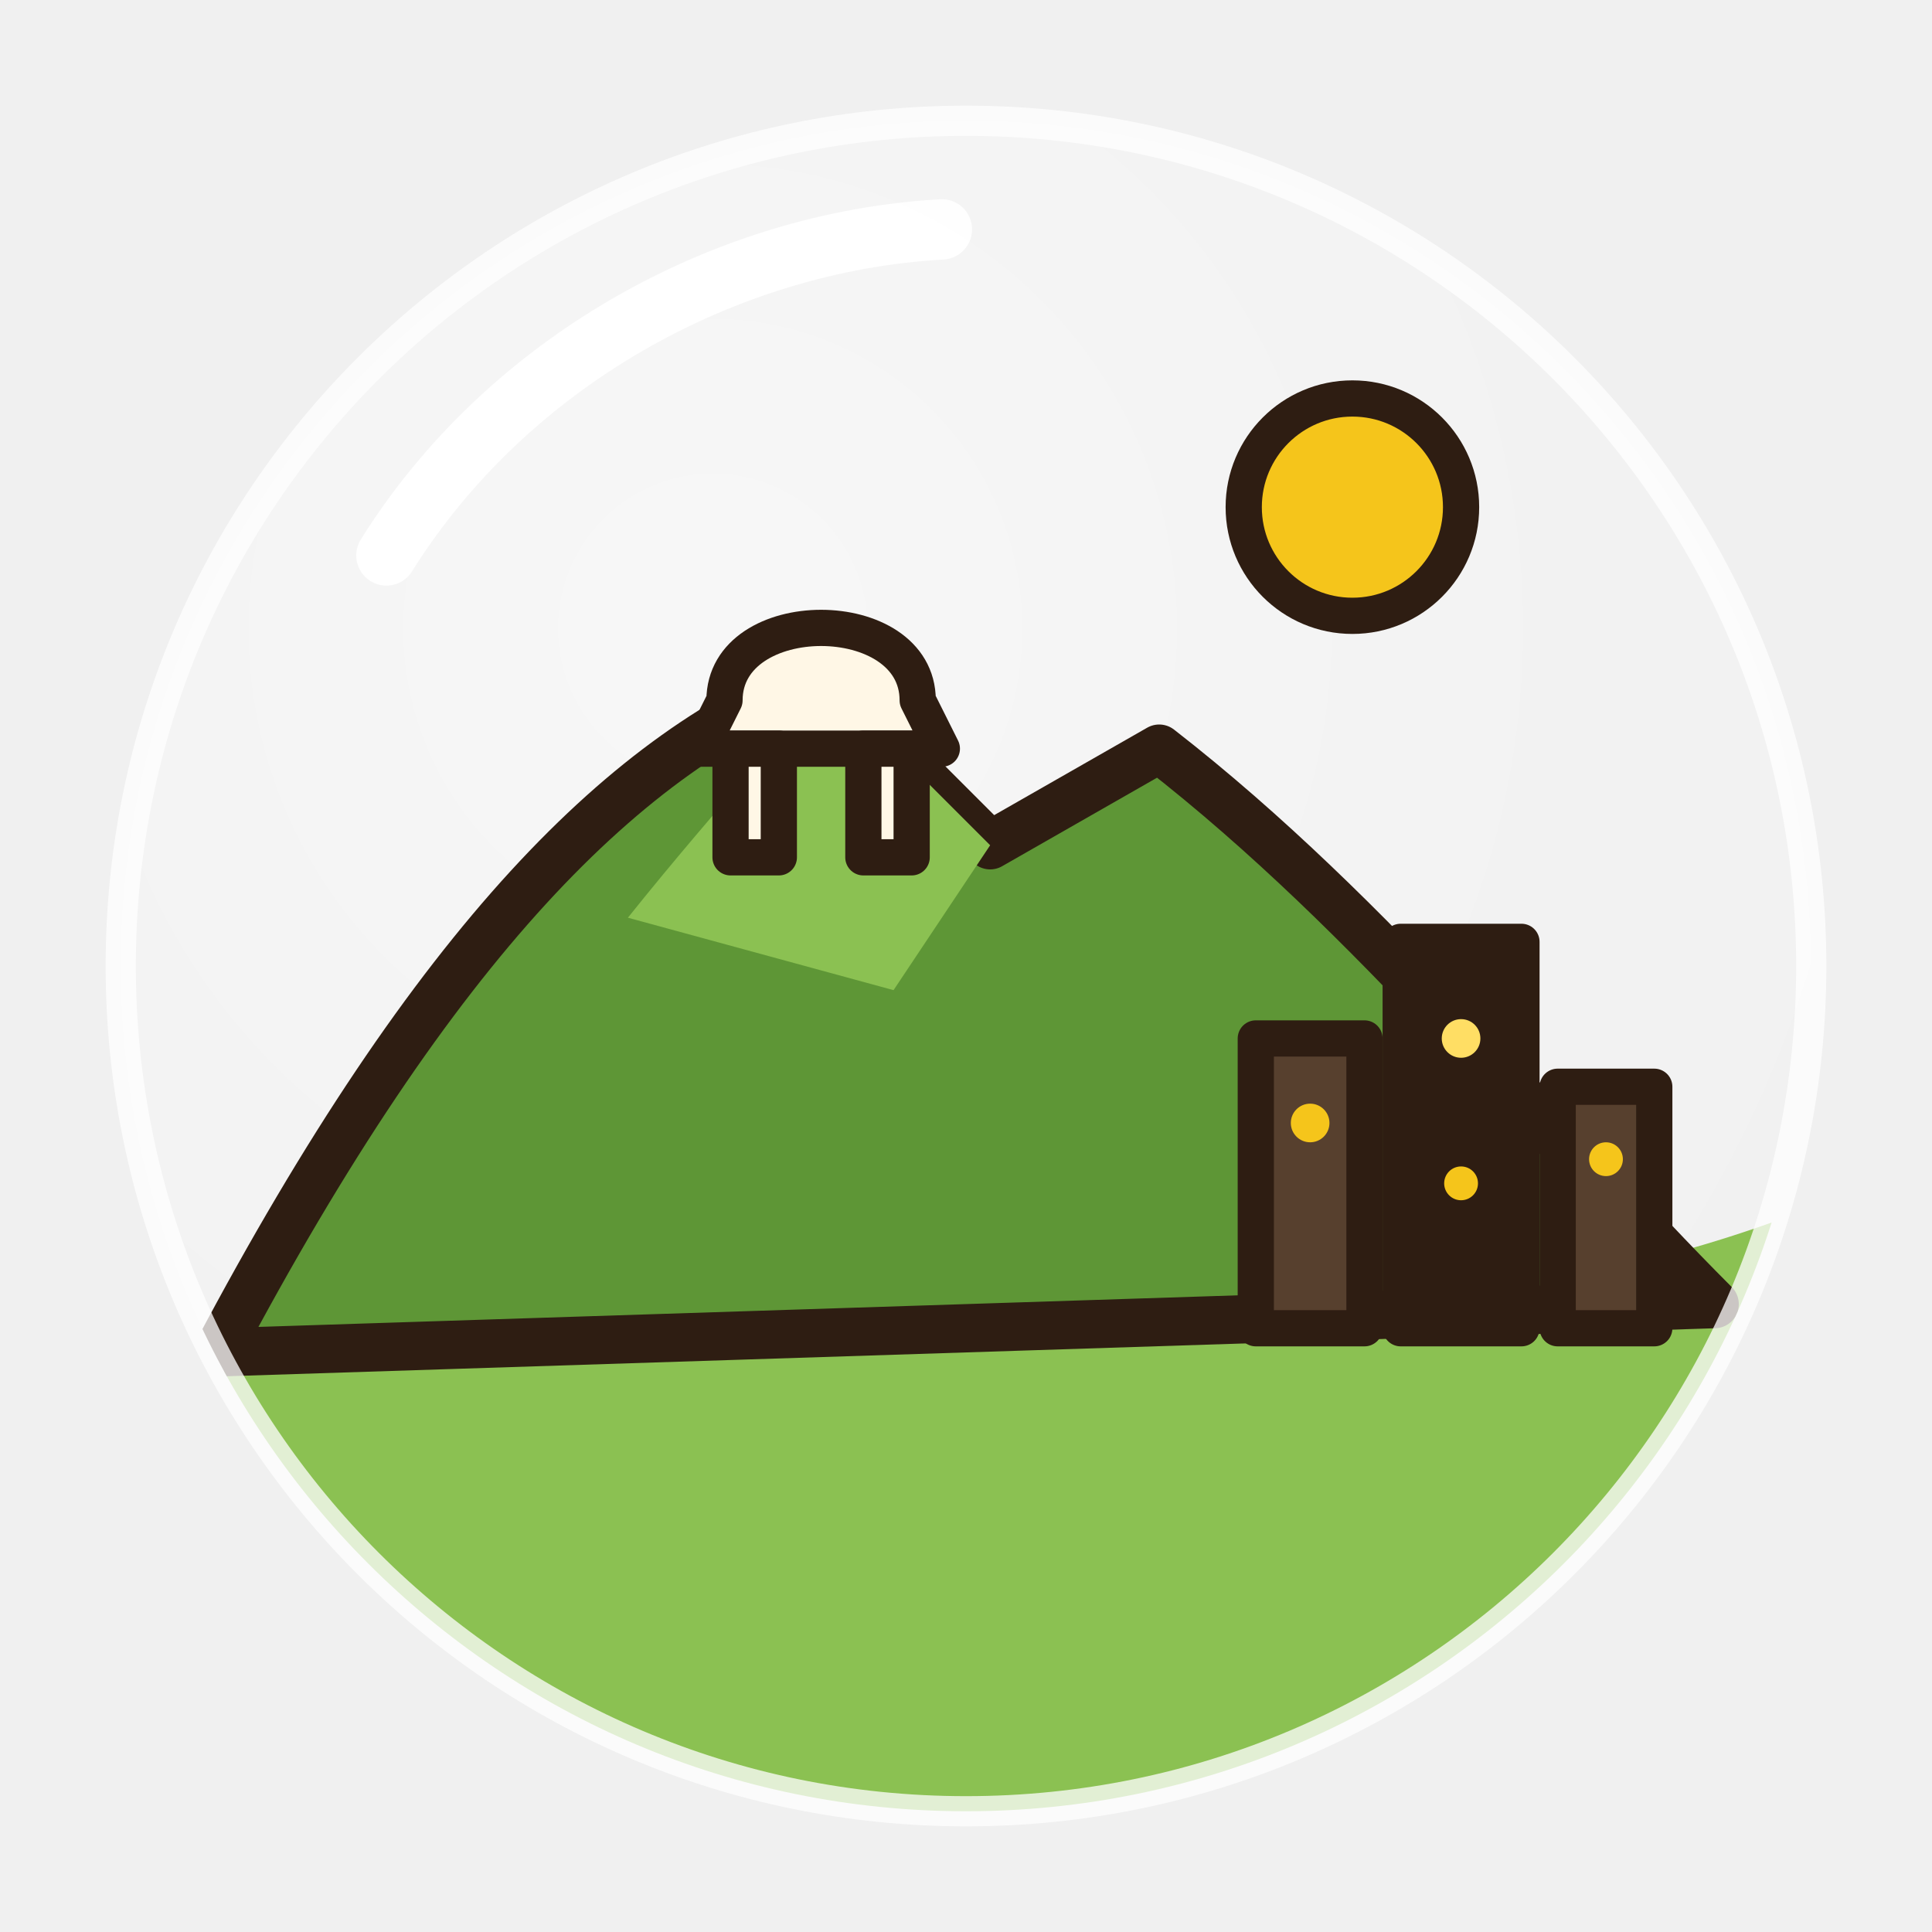
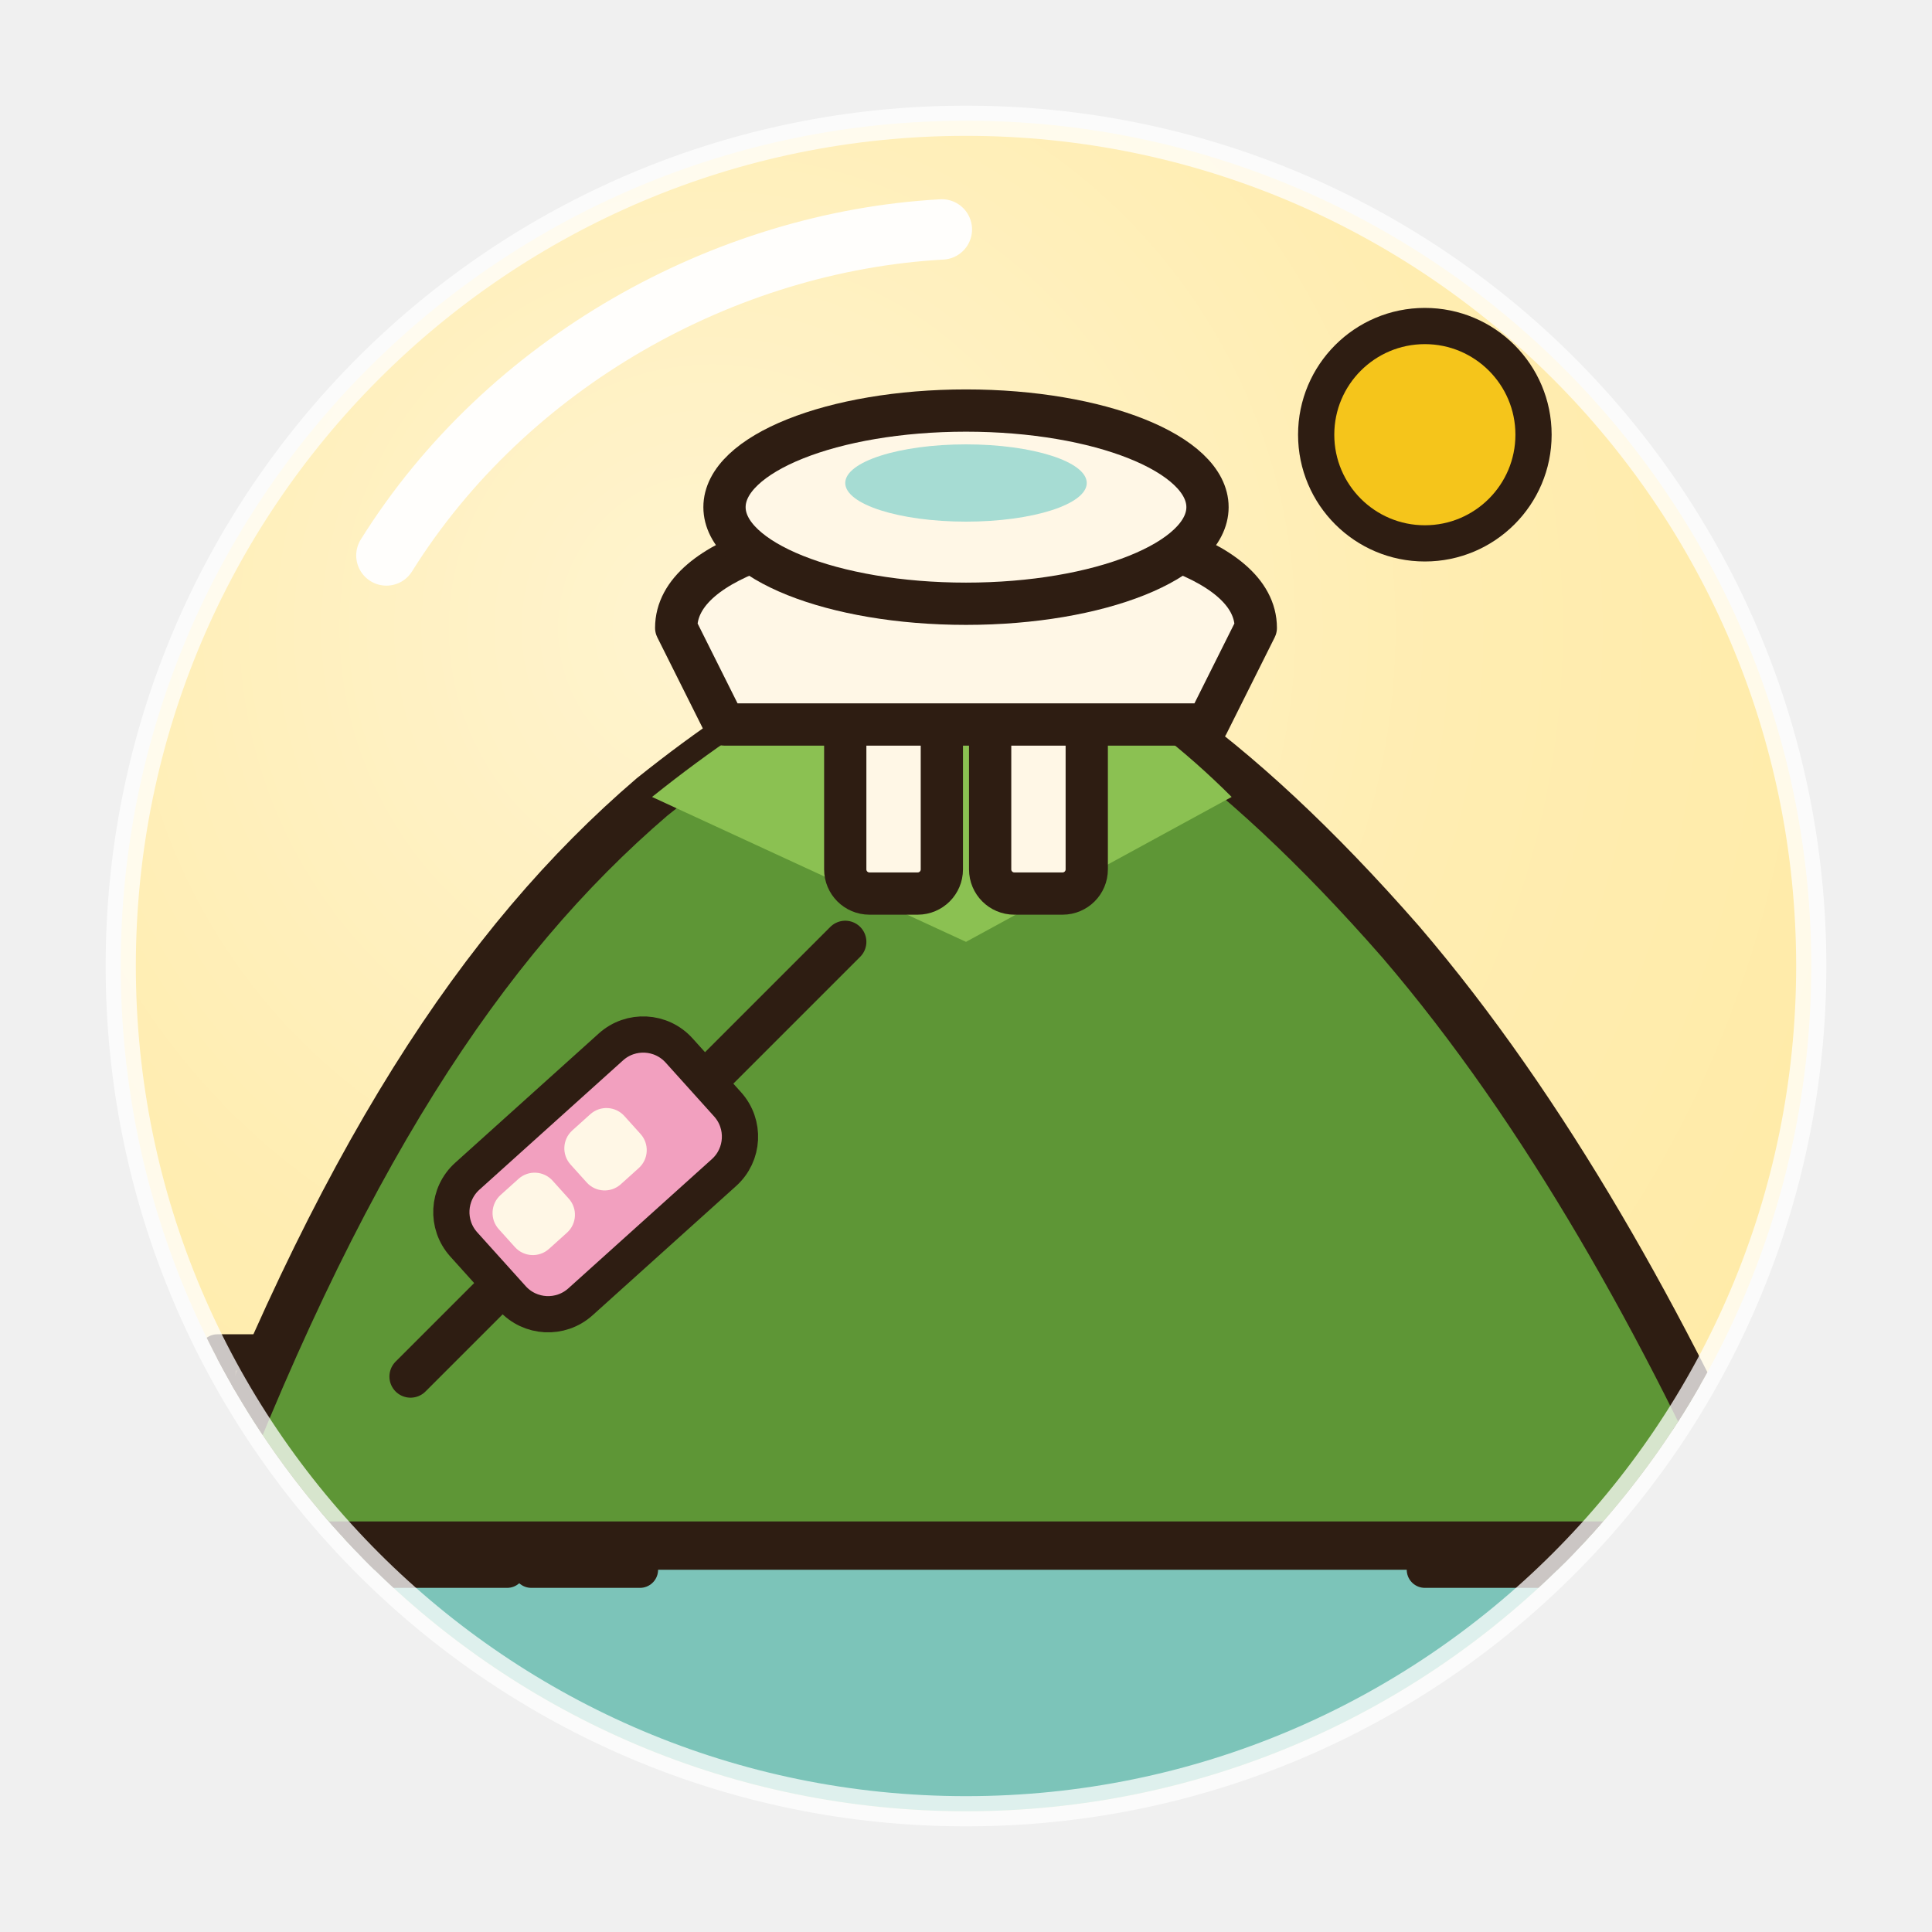
<svg xmlns="http://www.w3.org/2000/svg" viewBox="0 0 160 160" fill="none">
  <defs>
    <radialGradient id="peak-glass" cx="35%" cy="30%" r="80%">
      <stop offset="0%" stop-color="#ffffff" stop-opacity="0.5" />
      <stop offset="55%" stop-color="#ffffff" stop-opacity="0.18" />
      <stop offset="100%" stop-color="#ffffff" stop-opacity="0.06" />
    </radialGradient>
    <clipPath id="peak-clip">
      <circle cx="80" cy="80" r="70" />
    </clipPath>
  </defs>
+   <circle cx="80" cy="80" r="70" fill="#FFE9A0" />
  <circle cx="80" cy="80" r="70" fill="url(#peak-glass)" />
  <g clip-path="url(#peak-clip)">
-     <path d="M10 118 C34 104 62 102 80 106 C102 111 130 108 150 100 L150 150 L10 150 Z" fill="#8BC152" />
-     <path d="M18 112 C36 78 52 62 68 56 L82 70 L96 62 C114 76 128 94 142 108 Z" fill="#5E9636" stroke="#2E1D12" stroke-width="4" stroke-linejoin="round" />
-     <path d="M52 76 C60 66 66 60 68 56 L82 70 L74 82 Z" fill="#8BC152" />
+     <path d="M10 128 L150 128 L150 150 L10 150 Z" fill="#7CC4B9" />
    <g stroke="#2E1D12" stroke-width="3" stroke-linejoin="round">
-       <path d="M60 58 C60 50 76 50 76 58 L78 62 L58 62 Z" fill="#FFF7E6" />
-       <rect x="60.5" y="62" width="4" height="9" fill="#FFF7E6" />
-       <rect x="71.5" y="62" width="4" height="9" fill="#FFF7E6" />
+       <rect x="18" y="112" width="10" height="18" fill="#57402E" />
+       <rect x="30" y="104" width="12" height="26" fill="#2E1D12" />
+       <rect x="44" y="116" width="9" height="14" fill="#57402E" />
+       <rect x="118" y="110" width="11" height="20" fill="#2E1D12" />
+       <rect x="131" y="116" width="9" height="14" fill="#57402E" />
    </g>
-     <g stroke="#2E1D12" stroke-width="3" stroke-linejoin="round">
-       <rect x="104" y="86" width="9" height="24" fill="#57402E" />
-       <rect x="116" y="78" width="10" height="32" fill="#2E1D12" />
-       <rect x="129" y="90" width="8" height="20" fill="#57402E" />
+     <circle cx="23" cy="118" r="1.5" fill="#F5C51B" />
+     <circle cx="36" cy="110" r="1.5" fill="#FFDE64" />
+     <circle cx="123.5" cy="116" r="1.5" fill="#F5C51B" />
+     <path d="M16 128 C28 96 40 78 54 66 C64 58 72 54 80 52 C90 54 102 62 116 78 C128 92 138 110 146 128 Z" fill="#5E9636" stroke="#2E1D12" stroke-width="4" stroke-linejoin="round" />
+     <path d="M54 66 C64 58 72 54 80 52 C86 54 94 58 102 66 L80 78 Z" fill="#8BC152" />
+     <path d="M34 114 L70 78" stroke="#2E1D12" stroke-width="3.5" stroke-linecap="round" />
+     <g transform="rotate(-42 50 98)">
+       <rect x="38" y="90" width="24" height="14" rx="4" fill="#F2A0BF" stroke="#2E1D12" stroke-width="3" />
+       <rect x="41" y="93" width="6" height="6" rx="2" fill="#FFF7E6" />
+       <rect x="49" y="93" width="6" height="6" rx="2" fill="#FFF7E6" />
    </g>
-     <circle cx="108.5" cy="93" r="1.6" fill="#F5C51B" />
-     <circle cx="121" cy="86" r="1.6" fill="#FFDE64" />
-     <circle cx="133" cy="96" r="1.4" fill="#F5C51B" />
-     <circle cx="121" cy="98" r="1.4" fill="#F5C51B" />
-     <circle cx="112" cy="42" r="9" fill="#F5C51B" stroke="#2E1D12" stroke-width="3" />
+     <g stroke="#2E1D12" stroke-width="3.5" stroke-linejoin="round">
+       <rect x="70" y="58" width="8" height="16" rx="2" fill="#FFF7E6" />
+       <rect x="82" y="58" width="8" height="16" rx="2" fill="#FFF7E6" />
+       <path d="M56 52 C56 40 104 40 104 52 L100 60 L60 60 Z" fill="#FFF7E6" />
+       <ellipse cx="80" cy="42" rx="20" ry="8" fill="#FFF7E6" />
+     </g>
+     <ellipse cx="80" cy="40" rx="10" ry="3.2" fill="#A6DCD3" />
+     <circle cx="118" cy="36" r="9" fill="#F5C51B" stroke="#2E1D12" stroke-width="3" />
  </g>
  <circle cx="80" cy="80" r="70" stroke="#ffffff" stroke-opacity="0.75" stroke-width="2.5" />
  <path d="M32 46 C42 30 60 20 78 19" stroke="#ffffff" stroke-opacity="0.95" stroke-width="5" stroke-linecap="round" />
</svg>
